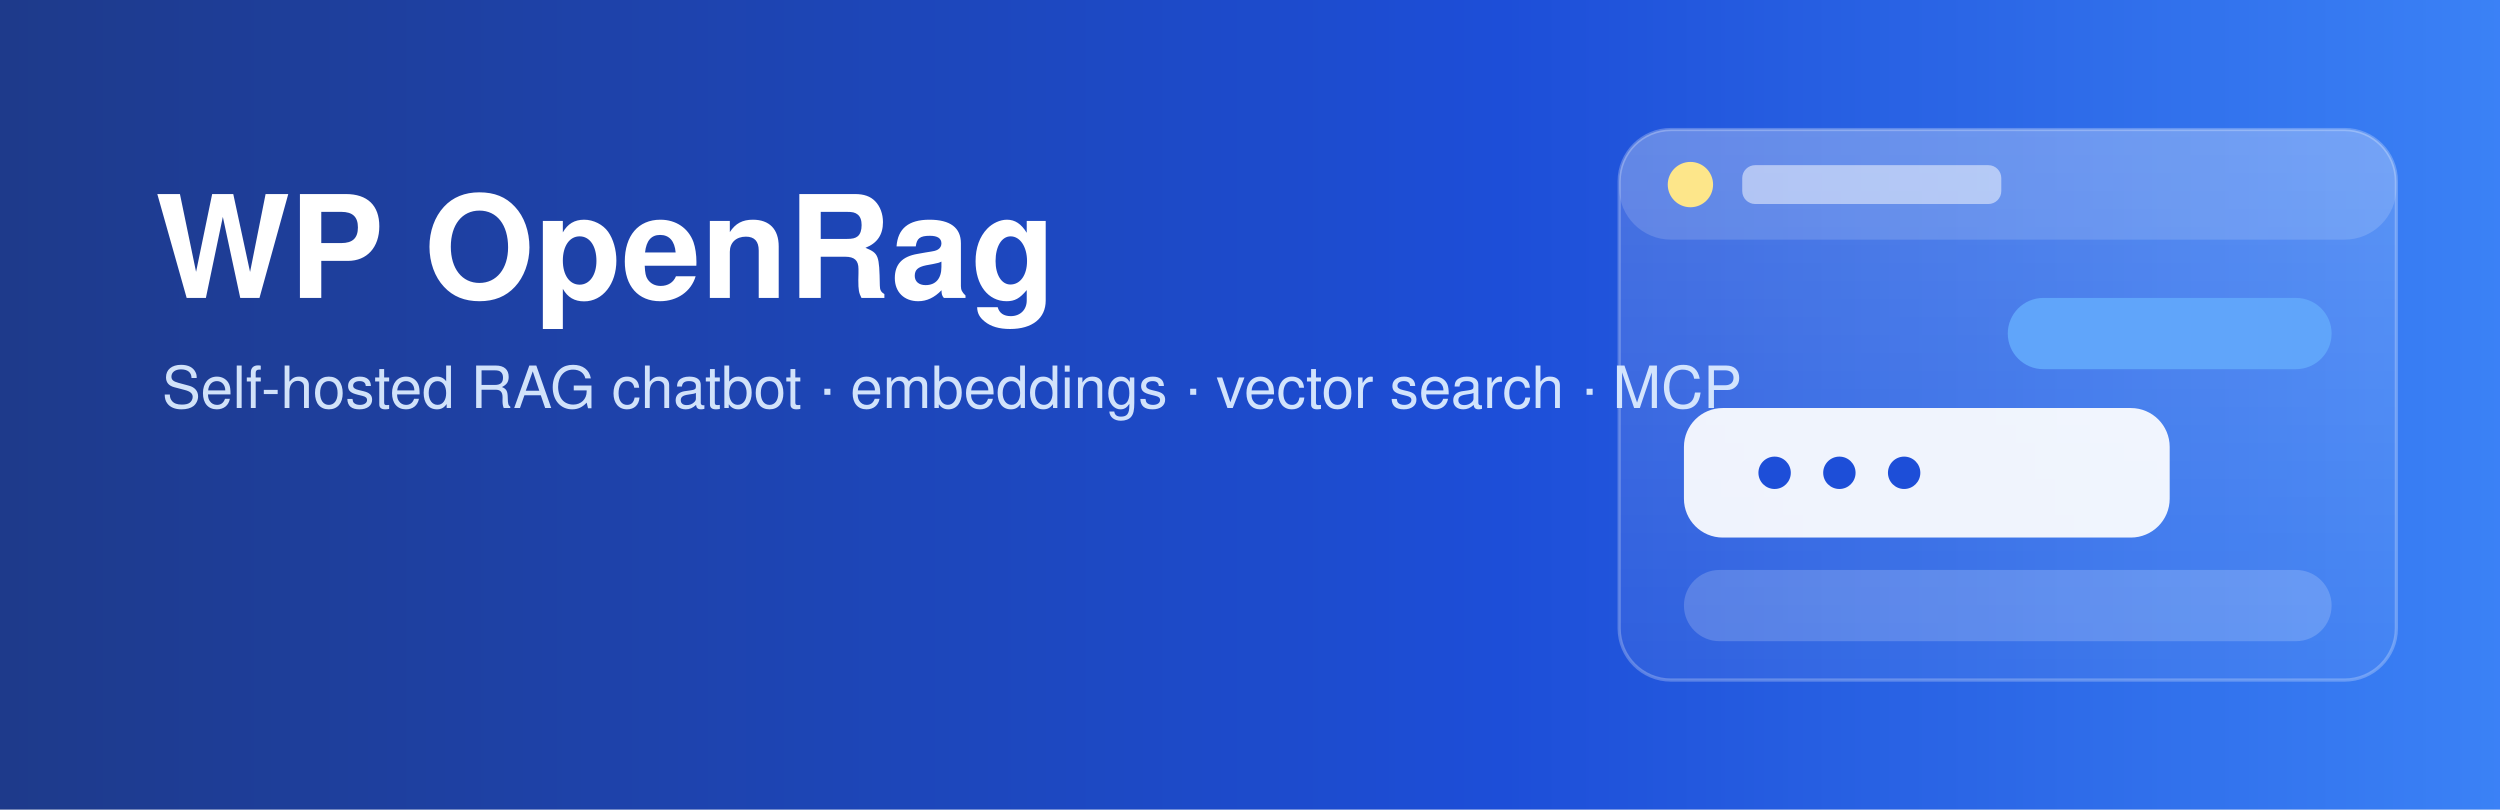
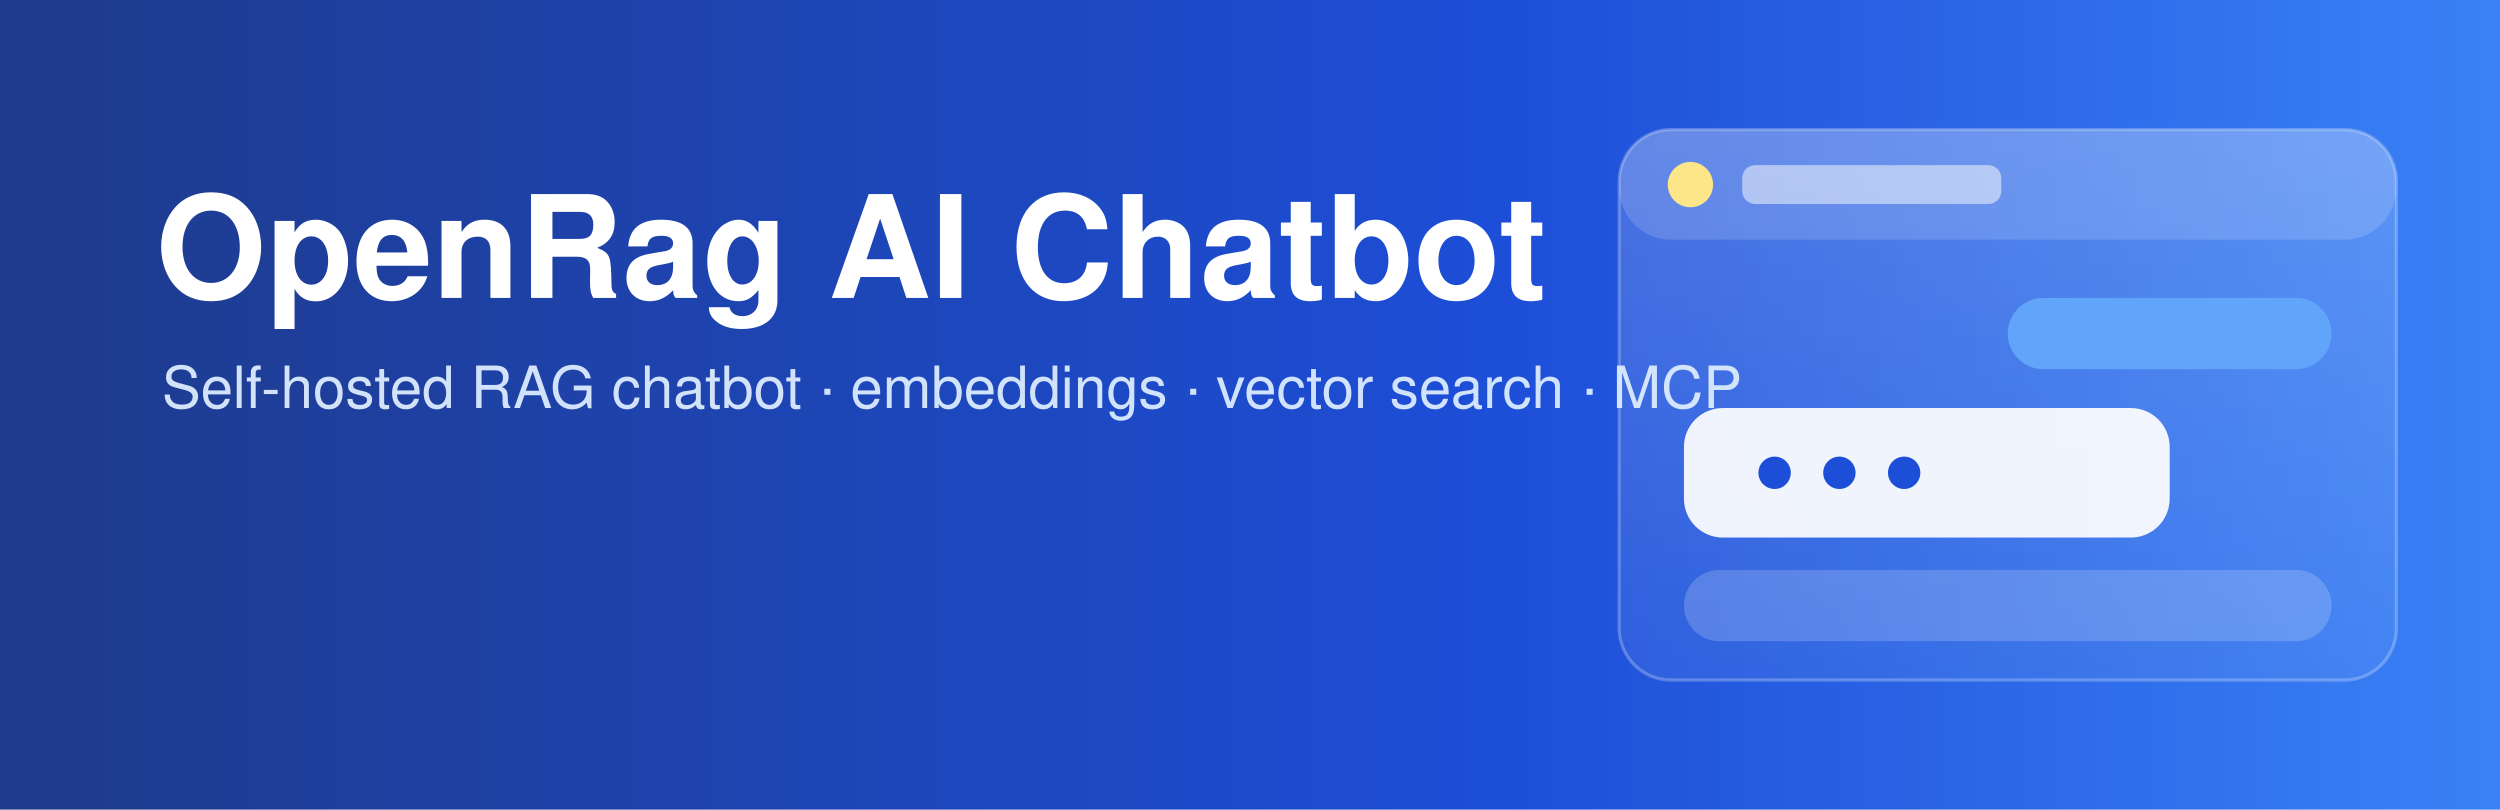
- <svg xmlns="http://www.w3.org/2000/svg" width="772" height="250" viewBox="0 0 772 250" role="img" aria-label="WP OpenRag">
+ <svg xmlns="http://www.w3.org/2000/svg" width="772" height="250" viewBox="0 0 772 250" role="img" aria-label="OpenRag AI Chatbot">
  <defs>
    <linearGradient id="bg" x1="0" y1="0" x2="1" y2="0">
      <stop offset="0%" stop-color="#1e3a8a" />
      <stop offset="60%" stop-color="#1d4ed8" />
      <stop offset="100%" stop-color="#3b82f6" />
    </linearGradient>
    <linearGradient id="card" x1="0" y1="0" x2="0" y2="1">
      <stop offset="0%" stop-color="#ffffff" stop-opacity="0.18" />
      <stop offset="100%" stop-color="#ffffff" stop-opacity="0.06" />
    </linearGradient>
  </defs>
  <rect width="772" height="250" fill="url(#bg)" />
  <g transform="translate(500,40)">
    <rect width="240" height="170" rx="16" fill="url(#card)" stroke="#ffffff" stroke-opacity="0.25" stroke-width="1" />
    <rect width="240" height="34" rx="16" fill="#ffffff" fill-opacity="0.15" />
    <circle cx="22" cy="17" r="7" fill="#fde68a" />
    <rect x="38" y="11" width="80" height="12" rx="4" fill="#ffffff" fill-opacity="0.5" />
    <rect x="120" y="52" width="100" height="22" rx="11" fill="#60a5fa" />
    <rect x="20" y="86" width="150" height="40" rx="12" fill="#ffffff" fill-opacity="0.92" />
    <circle cx="48" cy="106" r="5" fill="#1d4ed8" />
    <circle cx="68" cy="106" r="5" fill="#1d4ed8" />
    <circle cx="88" cy="106" r="5" fill="#1d4ed8" />
    <rect x="20" y="136" width="200" height="22" rx="11" fill="#ffffff" fill-opacity="0.18" />
  </g>
  <g transform="translate(48,92)">
-     <text x="0" y="0" font-family="Segoe UI, Helvetica, Arial, sans-serif" font-size="44" font-weight="700" fill="#ffffff">WP OpenRag</text>
+     <text x="0" y="0" font-family="Segoe UI, Helvetica, Arial, sans-serif" font-size="44" font-weight="700" fill="#ffffff">OpenRag AI Chatbot</text>
    <text x="2" y="34" font-family="Segoe UI, Helvetica, Arial, sans-serif" font-size="18" font-weight="400" fill="#dbeafe" fill-opacity="0.95">Self-hosted RAG chatbot · embeddings · vector search · MCP</text>
  </g>
</svg>
